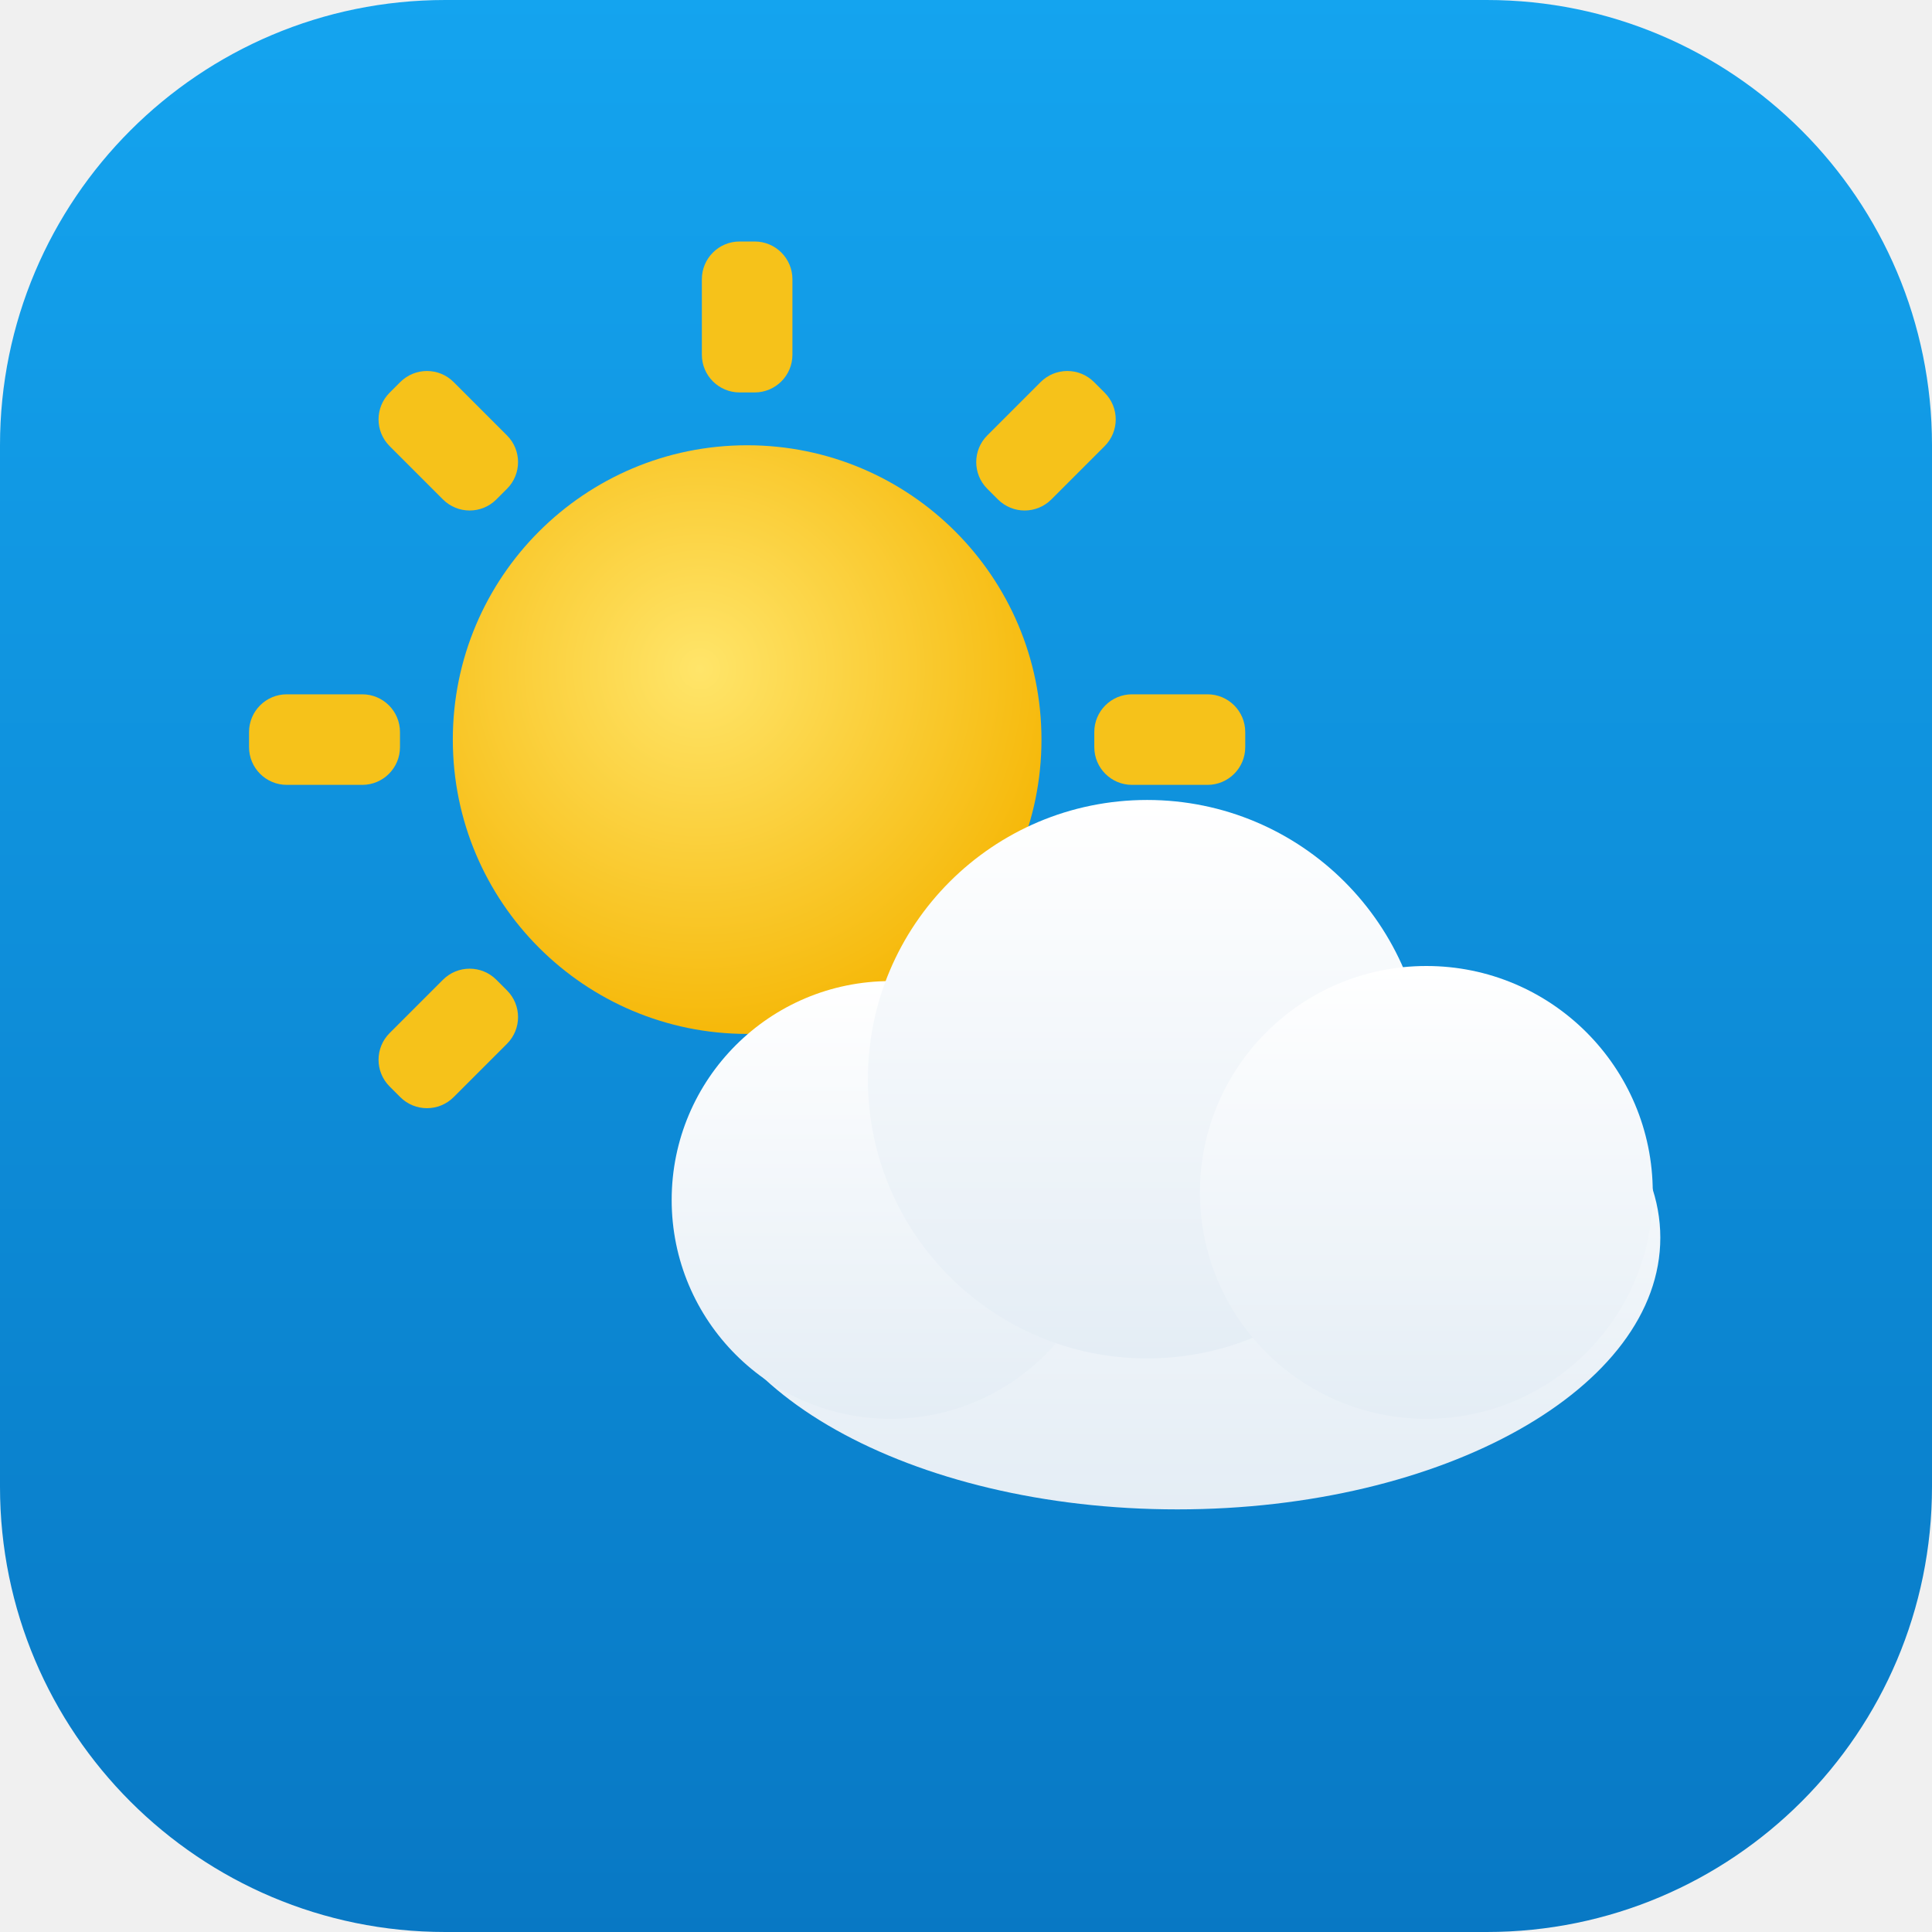
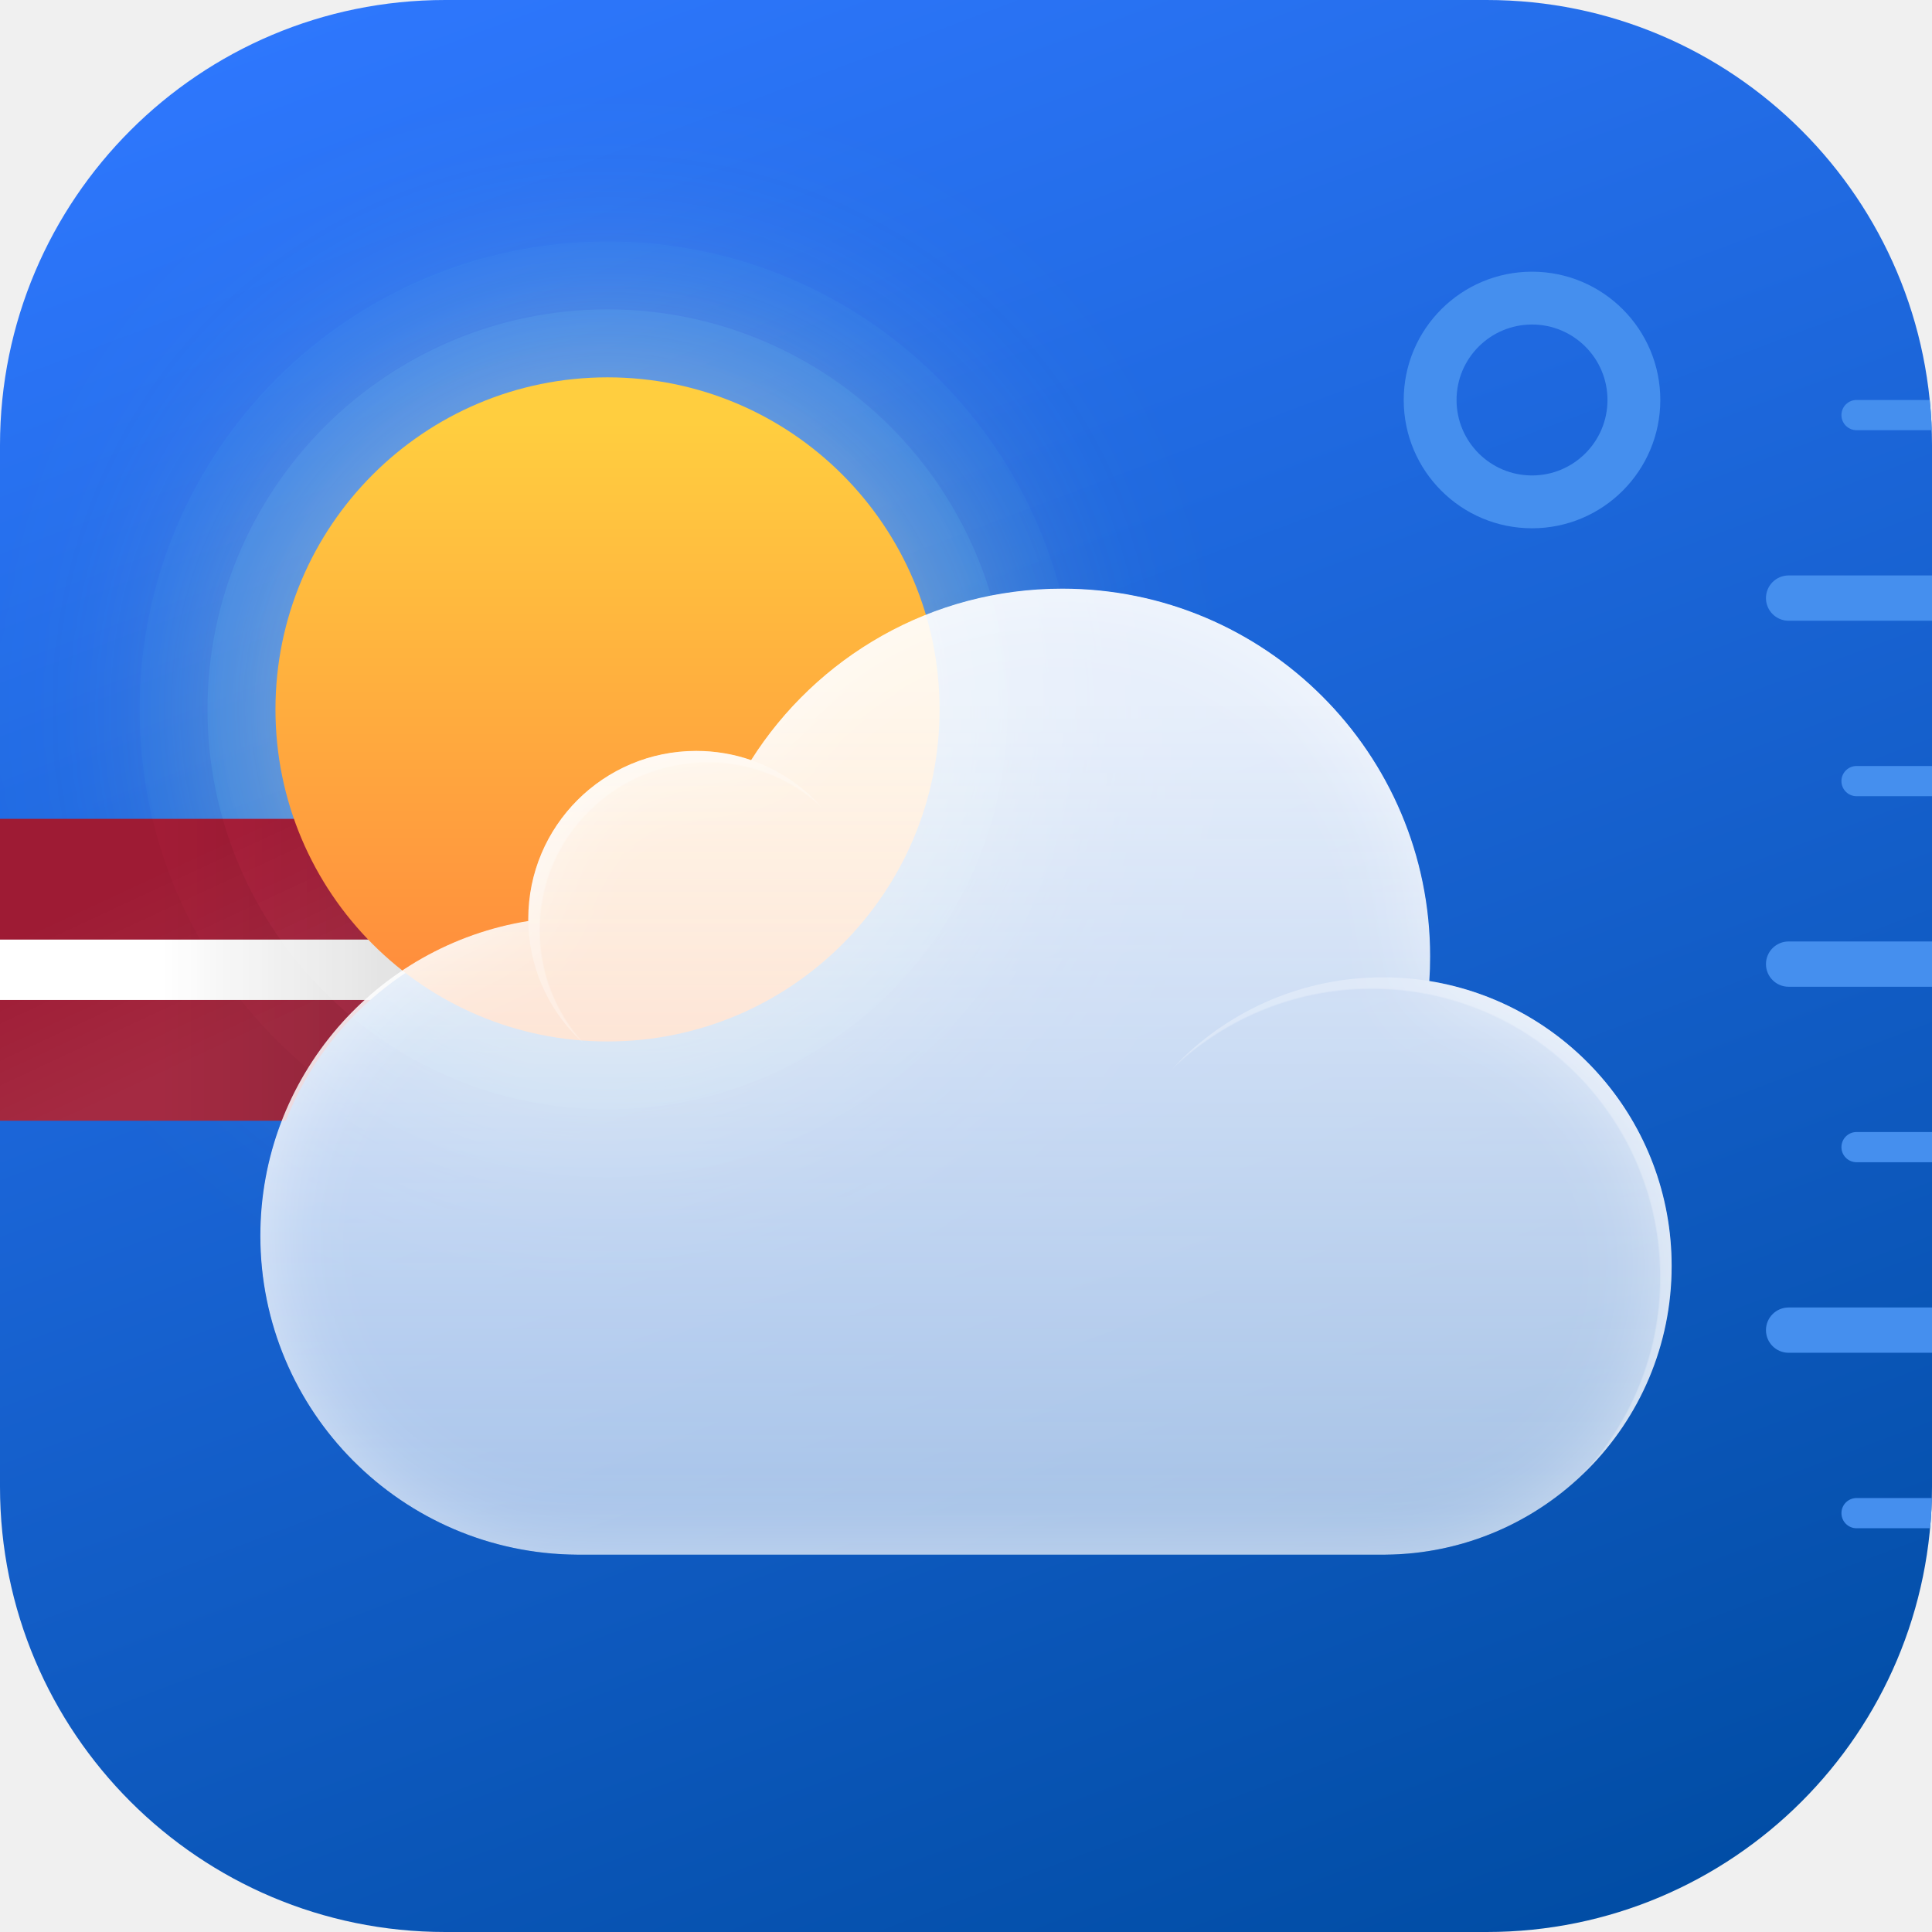
- <svg xmlns="http://www.w3.org/2000/svg" viewBox="0 0 512 512" role="img" aria-label="Latvia Weather">
+ <svg xmlns="http://www.w3.org/2000/svg" xmlns:xlink="http://www.w3.org/1999/xlink" width="512" height="512" viewBox="0 0 512 512" version="1.1" role="img" aria-label="Latvia Weather">
  <defs>
-     <linearGradient id="tile" x1="0" y1="0" x2="0" y2="1">
-       <stop offset="0" stop-color="#14a4ef" />
-       <stop offset="1" stop-color="#0878c4" />
+     <clipPath id="video-tile-clip">
+       <rect width="512" height="512" rx="118" />
+     </clipPath>
+     <linearGradient x1="55.988%" y1="-16.908%" x2="98.388%" y2="95.719%" id="linearGradient-1">
+       <stop stop-color="#2F78FF" offset="0%" />
+       <stop stop-color="#004CA3" offset="100%" />
    </linearGradient>
-     <radialGradient id="sun" cx="42%" cy="38%" r="68%">
-       <stop offset="0" stop-color="#ffe56a" />
-       <stop offset="1" stop-color="#f5b400" />
-     </radialGradient>
-     <linearGradient id="cloud" x1="0" y1="0" x2="0" y2="1">
-       <stop offset="0" stop-color="#ffffff" />
-       <stop offset="1" stop-color="#e4edf5" />
+     <filter x="-45.5%" y="-45.5%" width="190.9%" height="190.9%" filterUnits="objectBoundingBox" id="filter-2">
+       <feGaussianBlur stdDeviation="30" in="SourceGraphic" />
+     </filter>
+     <path d="M74.821,-0.001 C74.28,3.922 74,7.928 74,12 C74,40.255 87.469,65.364 108.338,81.255 C85.274,96.114 70,122.024 70,151.5 C70,154.712 70.181,157.882 70.535,161 L-9.23705556e-14,161 L-9.23705556e-14,0 Z" id="path-3" />
+     <linearGradient x1="16.074%" y1="26.168%" x2="50%" y2="62.5%" id="linearGradient-5">
+       <stop stop-color="#FFFFFF" stop-opacity="0" offset="0%" />
+       <stop stop-color="#FFFFFF" stop-opacity="0.5" offset="100%" />
    </linearGradient>
+     <polyline id="path-6" points="0 0 160 0 160 80 0 80" />
+     <linearGradient x1="0%" y1="37.924%" x2="215.358%" y2="37.924%" id="linearGradient-7">
+       <stop stop-color="#000000" stop-opacity="0" offset="0%" />
+       <stop stop-color="#010001" stop-opacity="0.8" offset="100%" />
+     </linearGradient>
+     <linearGradient x1="50%" y1="6.761%" x2="50%" y2="98.196%" id="linearGradient-8">
+       <stop stop-color="#FFCE3F" offset="0%" />
+       <stop stop-color="#FF873D" offset="100%" />
+     </linearGradient>
+     <linearGradient x1="50%" y1="100%" x2="50%" y2="11.865%" id="linearGradient-9">
+       <stop stop-color="#F9FCFF" stop-opacity="0.64" offset="0%" />
+       <stop stop-color="#FFFFFF" stop-opacity="0.894" offset="100%" />
+     </linearGradient>
+     <path d="M140.004,180.072 C140.001,179.882 140,179.691 140,179.5 C140,154.923 159.923,135 184.5,135 C189.596,135 194.492,135.857 199.051,137.434 C216.33,110.129 246.798,92 281.5,92 C335.348,92 379,135.652 379,189.5 C379,191.678 378.929,193.839 378.788,195.982 C415.196,201.86 443,233.433 443,271.5 C443,313.583 409.02,347.729 367,348 L153,348 C106.562,347.729 69,310.001 69,263.5 C69,221.426 99.751,186.533 140.004,180.072 L140.004,180.072 Z" id="path-10" />
+     <filter x="-3.2%" y="-4.7%" width="106.4%" height="109.4%" filterUnits="objectBoundingBox" id="filter-11">
+       <feGaussianBlur stdDeviation="11" in="SourceAlpha" result="shadowBlurInner1" />
+       <feOffset dx="0" dy="2" in="shadowBlurInner1" result="shadowOffsetInner1" />
+       <feComposite in="shadowOffsetInner1" in2="SourceAlpha" operator="arithmetic" k2="-1" k3="1" result="shadowInnerInner1" />
+       <feColorMatrix values="0 0 0 0 1   0 0 0 0 1   0 0 0 0 1  0 0 0 0.5 0" type="matrix" in="shadowInnerInner1" />
+     </filter>
+     <circle id="path-12" cx="184.5" cy="179.5" r="44.5" />
+     <filter x="-1.7%" y="-1.7%" width="103.4%" height="103.4%" filterUnits="objectBoundingBox" id="filter-13">
+       <feOffset dx="3" dy="3" in="SourceAlpha" result="shadowOffsetInner1" />
+       <feComposite in="shadowOffsetInner1" in2="SourceAlpha" operator="arithmetic" k2="-1" k3="1" result="shadowInnerInner1" />
+       <feColorMatrix values="0 0 0 0 1   0 0 0 0 1   0 0 0 0 1  0 0 0 0.3 0" type="matrix" in="shadowInnerInner1" />
+     </filter>
+     <circle id="path-14" cx="366.5" cy="271.5" r="76.5" />
+     <filter x="-1.0%" y="-1.0%" width="102.0%" height="102.0%" filterUnits="objectBoundingBox" id="filter-15">
+       <feOffset dx="-3" dy="3" in="SourceAlpha" result="shadowOffsetInner1" />
+       <feComposite in="shadowOffsetInner1" in2="SourceAlpha" operator="arithmetic" k2="-1" k3="1" result="shadowInnerInner1" />
+       <feColorMatrix values="0 0 0 0 1   0 0 0 0 1   0 0 0 0 1  0 0 0 0.3 0" type="matrix" in="shadowInnerInner1" />
+     </filter>
  </defs>
-   <rect width="512" height="512" rx="118" fill="url(#tile)" />
-   <g transform="translate(198 196)" fill="#f6c21a">
-     <g>
-       <rect x="-12" y="-132" width="24" height="40" rx="10" />
-       <rect x="-12" y="-132" width="24" height="40" rx="10" transform="rotate(45)" />
-       <rect x="-12" y="-132" width="24" height="40" rx="10" transform="rotate(90)" />
-       <rect x="-12" y="-132" width="24" height="40" rx="10" transform="rotate(135)" />
-       <rect x="-12" y="-132" width="24" height="40" rx="10" transform="rotate(180)" />
-       <rect x="-12" y="-132" width="24" height="40" rx="10" transform="rotate(225)" />
-       <rect x="-12" y="-132" width="24" height="40" rx="10" transform="rotate(270)" />
-       <rect x="-12" y="-132" width="24" height="40" rx="10" transform="rotate(315)" />
+   <g id="Icon-3" stroke="none" fill="none" clip-path="url(#video-tile-clip)">
+     <rect id="Background" fill="url(#linearGradient-1)" fill-rule="nonzero" x="0" y="0" width="512" height="512" />
+     <g id="Glyph" stroke-width="1" fill-rule="evenodd" transform="translate(0, 64)">
+       <circle id="sun-glow" fill="#FFE6AA" fill-rule="nonzero" opacity="0.4" filter="url(#filter-2)" cx="161" cy="124" r="99" />
+       <g id="flag-cut" transform="translate(0, 112)">
+         <mask id="mask-4" fill="white">
+           <use xlink:href="#path-3" />
+         </mask>
+         <g id="mask" fill-rule="nonzero" />
+         <g id="flag" mask="url(#mask-4)">
+           <g transform="translate(0, 41)" id="Path">
+             <g fill="none">
+               <use fill="#9E1B34" xlink:href="#path-6" />
+               <use fill-opacity="0.13" fill="url(#linearGradient-5)" style="mix-blend-mode: screen;" xlink:href="#path-6" />
+             </g>
+             <polyline fill="#FFFFFF" points="0 32 160 32 160 48 0 48" />
+           </g>
+         </g>
+         <rect id="shade" fill-opacity="0.41" fill="url(#linearGradient-7)" fill-rule="nonzero" opacity="0.871" mask="url(#mask-4)" x="43" y="41" width="66" height="80" />
+       </g>
+       <circle id="sun-beam" fill-opacity="0.04" fill="#FFFFFF" fill-rule="nonzero" style="mix-blend-mode: overlay;" cx="161" cy="124" r="124" />
+       <circle id="sun-beam" fill-opacity="0.08" fill="#FFFFFF" fill-rule="nonzero" style="mix-blend-mode: overlay;" cx="161" cy="124" r="106" />
+       <circle id="sun" fill="url(#linearGradient-8)" fill-rule="nonzero" cx="161" cy="124" r="88" />
+       <g id="cloud" fill-rule="nonzero">
+         <use fill="url(#linearGradient-9)" xlink:href="#path-10" />
+         <use fill="black" fill-opacity="1" filter="url(#filter-11)" xlink:href="#path-10" />
+       </g>
+       <g id="cloud-light" fill-rule="nonzero" fill="black" fill-opacity="1">
+         <use filter="url(#filter-13)" xlink:href="#path-12" />
+       </g>
+       <g id="cloud-light" fill-rule="nonzero" fill="black" fill-opacity="1">
+         <use filter="url(#filter-15)" xlink:href="#path-14" />
+       </g>
+       <path d="M406,62 C417.046,62 426,53.046 426,42 C426,30.954 417.046,22 406,22 C394.954,22 386,30.954 386,42 C386,53.046 394.954,62 406,62 Z M406,76 C387.222,76 372,60.778 372,42 C372,23.222 387.222,8 406,8 C424.778,8 440,23.222 440,42 C440,60.778 424.778,76 406,76 Z" id="degree" fill="#458FEE" fill-rule="nonzero" />
+       <path d="M474,185.5 L512,185.5 L512,197.5 L474,197.5 C470.686,197.5 468,194.814 468,191.5 C468,188.186 470.686,185.5 474,185.5 Z M474,88.5 L512,88.5 L512,100.5 L474,100.5 C470.686,100.5 468,97.814 468,94.5 C468,91.186 470.686,88.5 474,88.5 Z M492,139 L512,139 L512,147 L492,147 C489.791,147 488,145.209 488,143 C488,140.791 489.791,139 492,139 Z M492,42 L512,42 L512,50 L492,50 C489.791,50 488,48.209 488,46 C488,43.791 489.791,42 492,42 Z M492,236 L512,236 L512,244 L492,244 C489.791,244 488,242.209 488,240 C488,237.791 489.791,236 492,236 Z M492,333 L512,333 L512,341 L492,341 C489.791,341 488,339.209 488,337 C488,334.791 489.791,333 492,333 Z M474,282.5 L512,282.5 L512,294.5 L474,294.5 C470.686,294.5 468,291.814 468,288.5 C468,285.186 470.686,282.5 474,282.5 Z" id="temp-met" fill="#458FEE" fill-rule="nonzero" />
    </g>
-     <circle r="78" fill="url(#sun)" />
-   </g>
-   <g fill="url(#cloud)">
-     <ellipse cx="312" cy="328" rx="128" ry="72" />
-     <circle cx="236" cy="318" r="58" />
-     <circle cx="304" cy="286" r="74" />
-     <circle cx="378" cy="316" r="60" />
  </g>
</svg>
